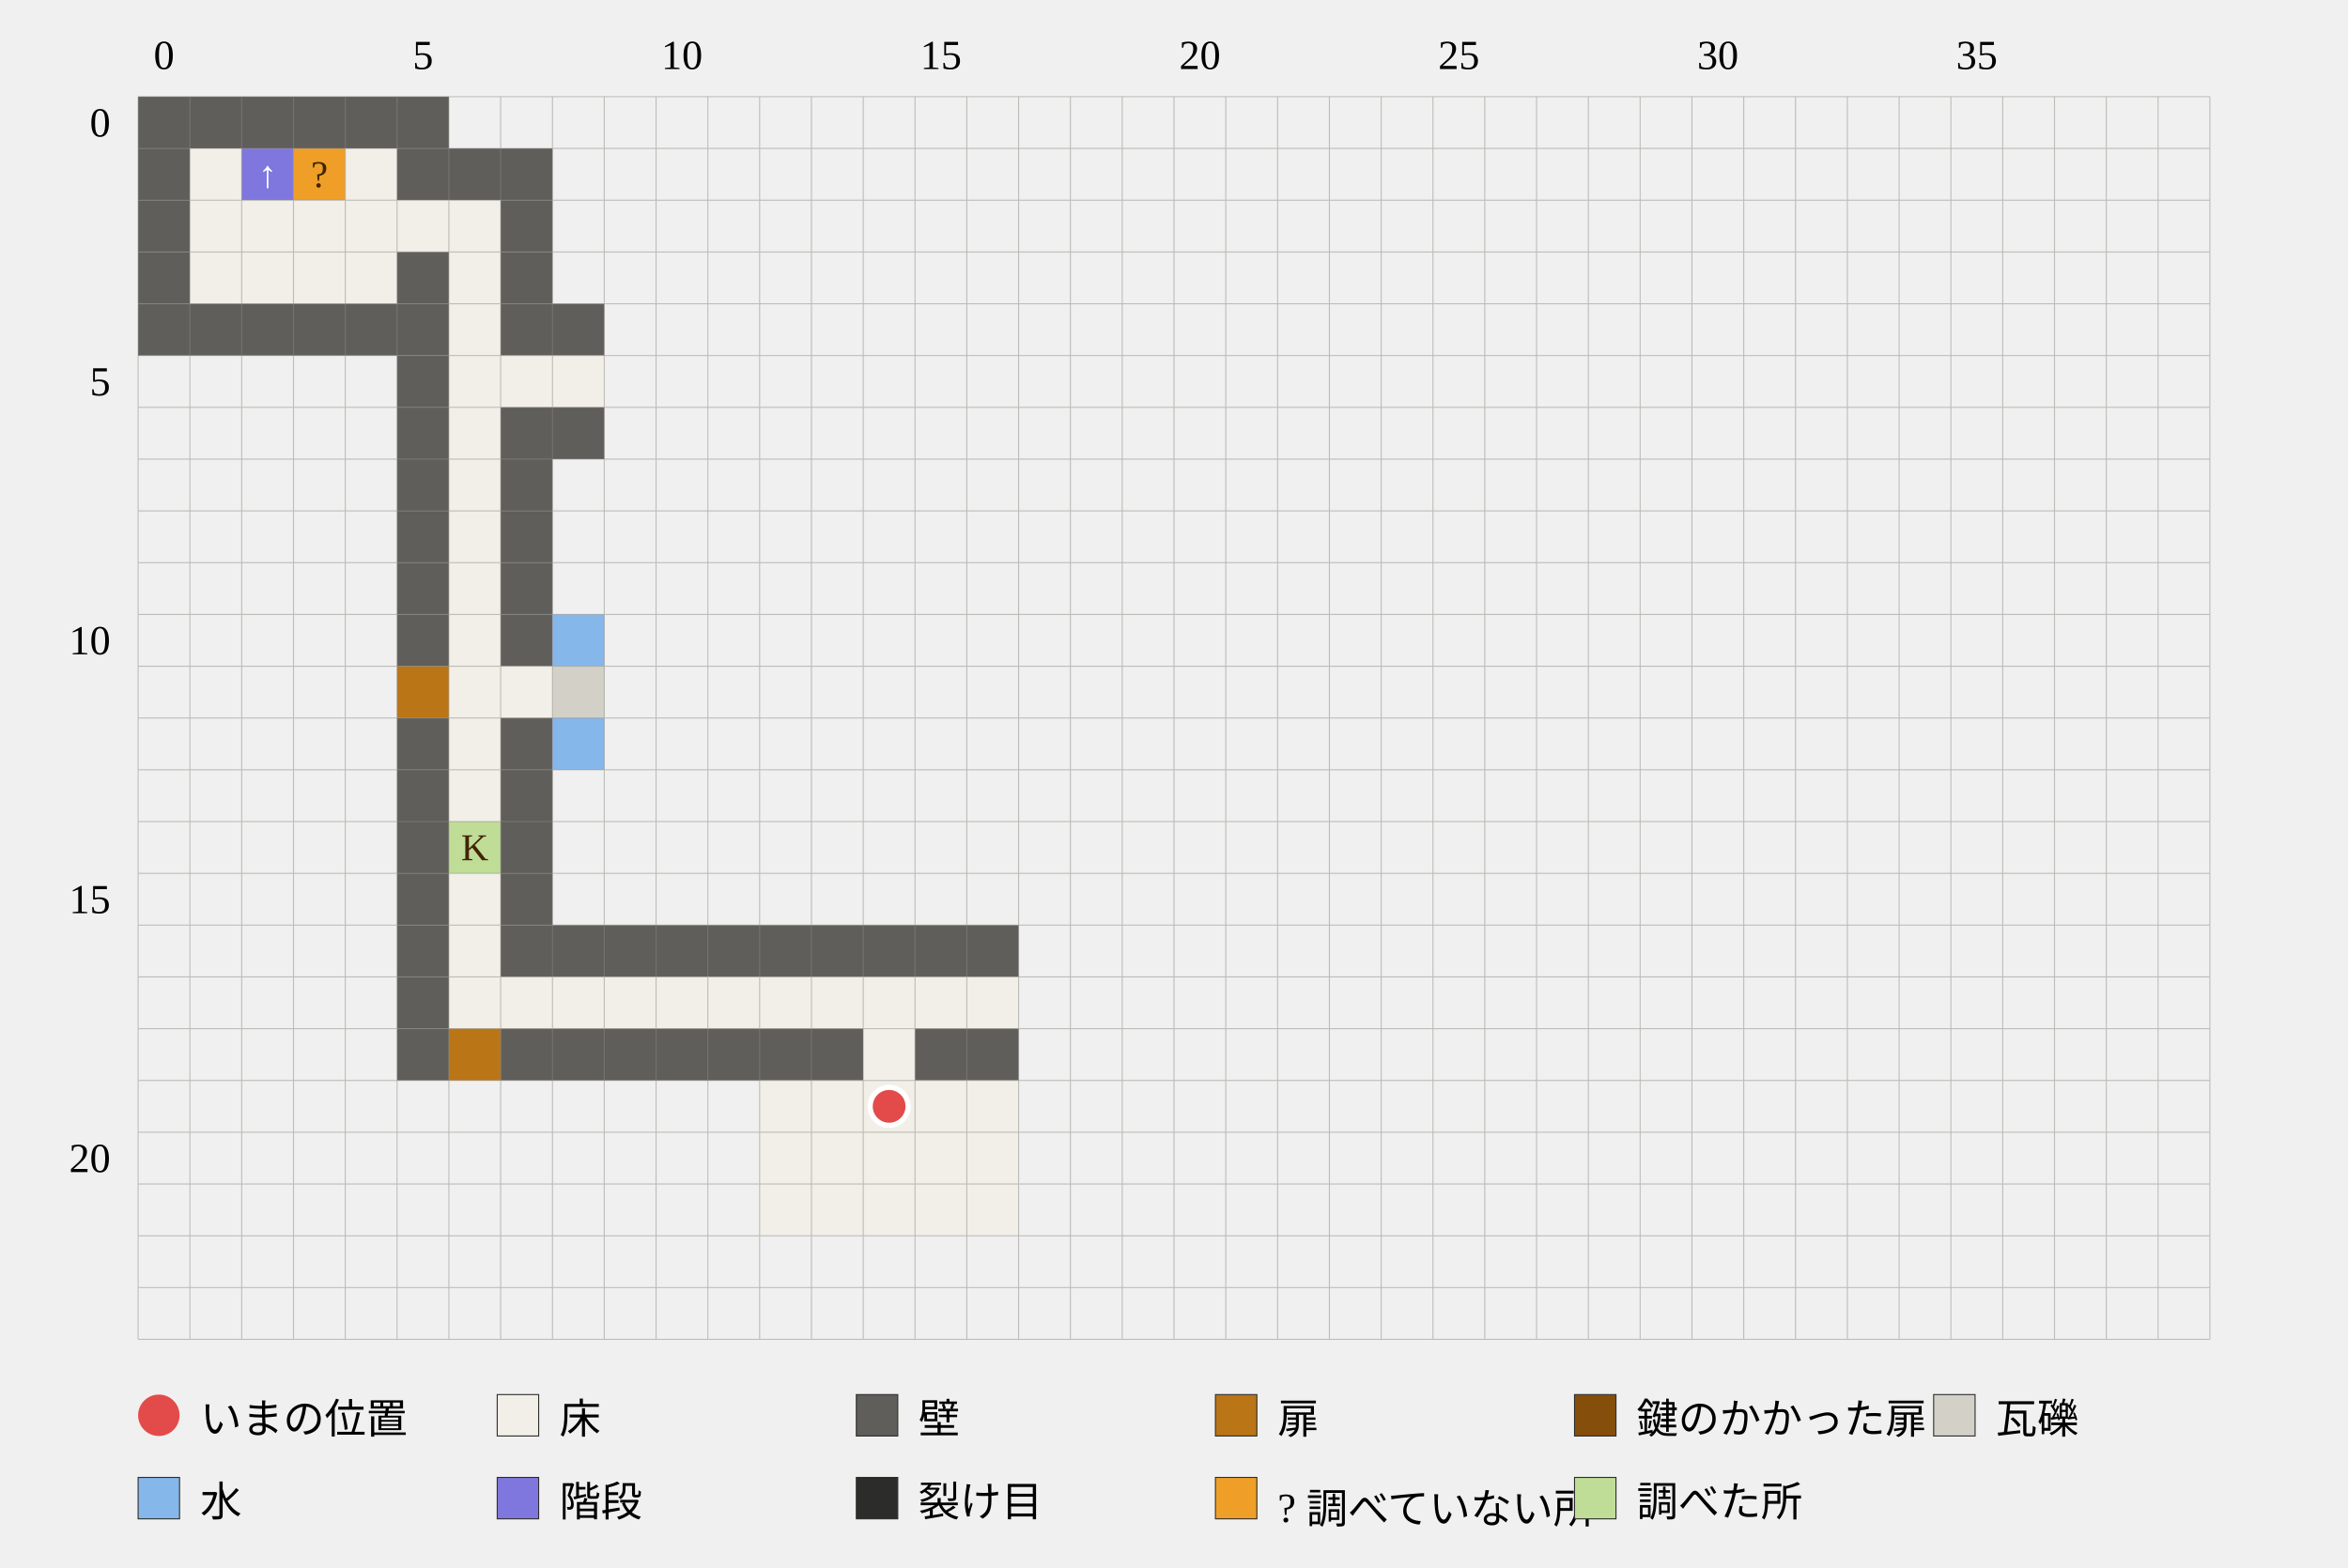
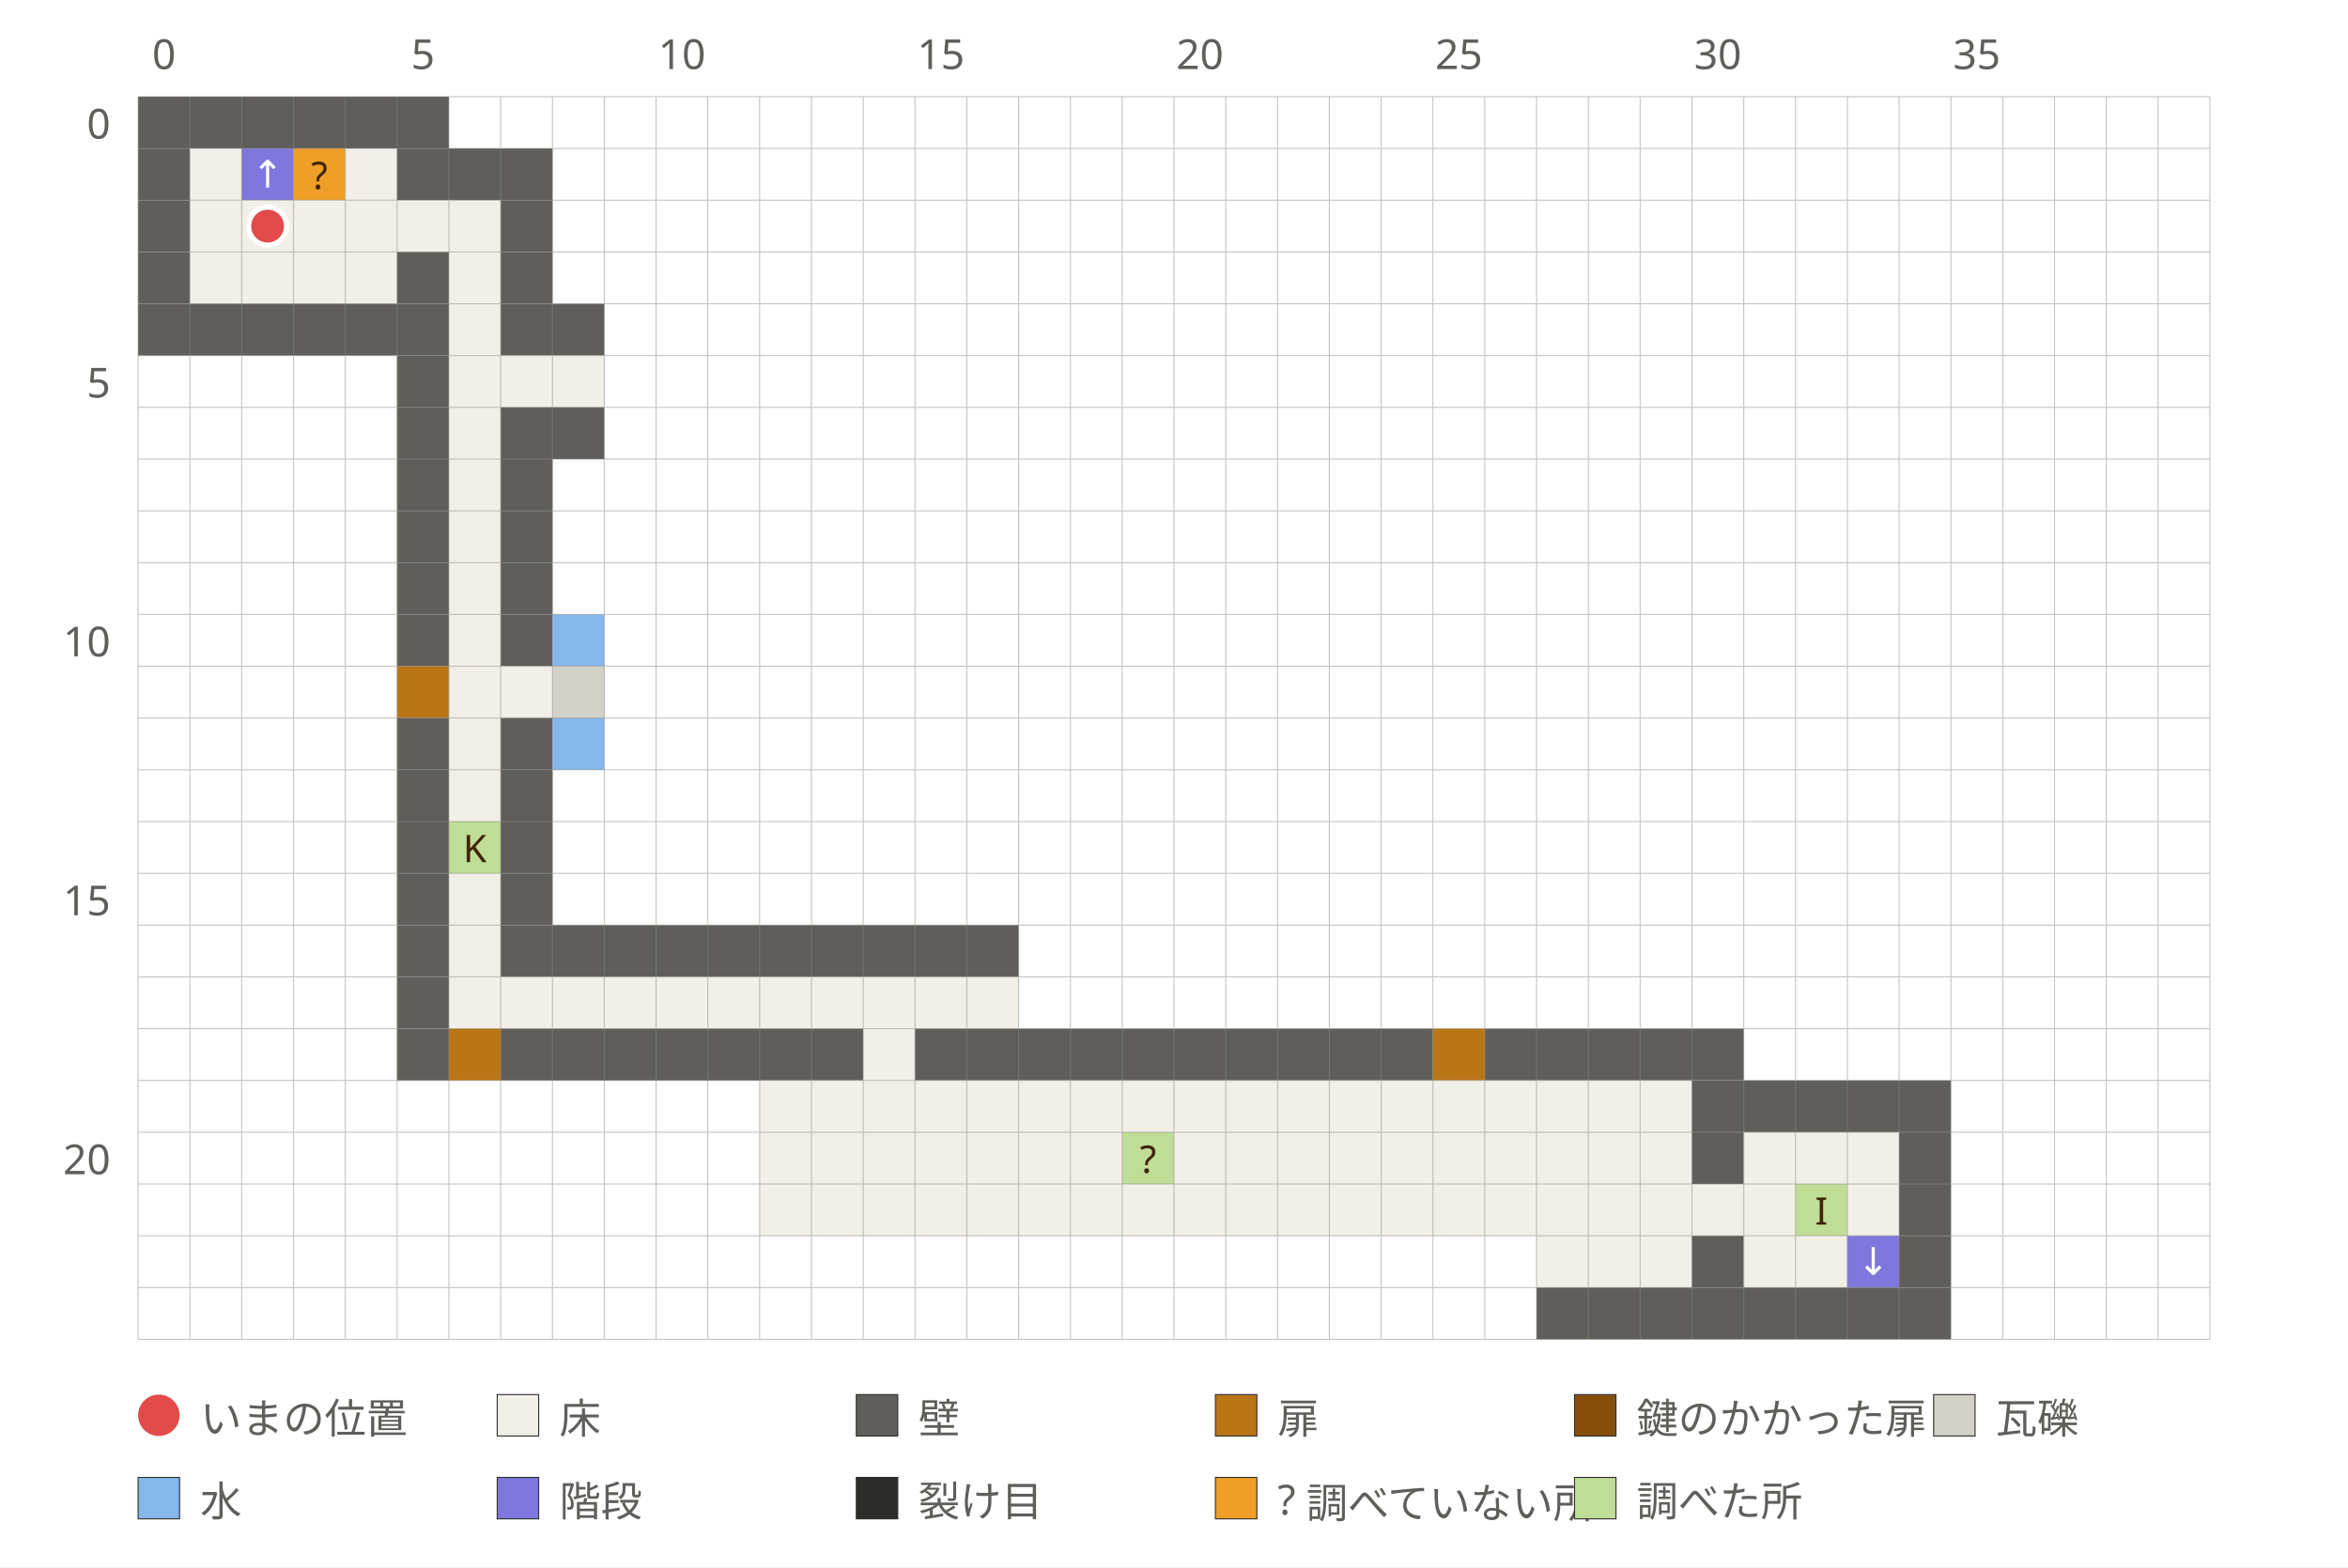
- <svg width="100%" viewBox="0 0 680 454" role="img">
+ <svg xmlns="http://www.w3.org/2000/svg" width="680" height="454" viewBox="0 0 680 454" role="img">
+   <style>text{font-family:sans-serif}.ts{font-size:12px;fill:#5F5E5A}.th{font-size:14px;font-weight:500}</style>
+   <rect x="0" y="0" width="680" height="454" fill="#FFFFFF" />
  <text class="ts" x="47.5" y="20" text-anchor="middle">0</text>
  <text class="ts" x="122.5" y="20" text-anchor="middle">5</text>
  <text class="ts" x="197.5" y="20" text-anchor="middle">10</text>
  <text class="ts" x="272.5" y="20" text-anchor="middle">15</text>
  <text class="ts" x="347.5" y="20" text-anchor="middle">20</text>
  <text class="ts" x="422.5" y="20" text-anchor="middle">25</text>
  <text class="ts" x="497.5" y="20" text-anchor="middle">30</text>
  <text class="ts" x="572.5" y="20" text-anchor="middle">35</text>
  <text class="ts" x="32" y="35.5" text-anchor="end" dominant-baseline="central">0</text>
  <text class="ts" x="32" y="110.5" text-anchor="end" dominant-baseline="central">5</text>
  <text class="ts" x="32" y="185.5" text-anchor="end" dominant-baseline="central">10</text>
  <text class="ts" x="32" y="260.5" text-anchor="end" dominant-baseline="central">15</text>
  <text class="ts" x="32" y="335.5" text-anchor="end" dominant-baseline="central">20</text>
  <rect x="40" y="28" width="90" height="15" fill="#5F5E5A" />
  <rect x="40" y="43" width="15" height="15" fill="#5F5E5A" />
  <rect x="55" y="43" width="15" height="15" fill="#F1EFE8" />
  <rect x="70" y="43" width="15" height="15" fill="#7F77DD" />
  <rect x="85" y="43" width="15" height="15" fill="#EF9F27" />
  <rect x="100" y="43" width="15" height="15" fill="#F1EFE8" />
  <rect x="115" y="43" width="45" height="15" fill="#5F5E5A" />
  <rect x="40" y="58" width="15" height="15" fill="#5F5E5A" />
  <rect x="55" y="58" width="90" height="15" fill="#F1EFE8" />
  <rect x="145" y="58" width="15" height="15" fill="#5F5E5A" />
  <rect x="40" y="73" width="15" height="15" fill="#5F5E5A" />
  <rect x="55" y="73" width="60" height="15" fill="#F1EFE8" />
  <rect x="115" y="73" width="15" height="15" fill="#5F5E5A" />
  <rect x="130" y="73" width="15" height="15" fill="#F1EFE8" />
  <rect x="145" y="73" width="15" height="15" fill="#5F5E5A" />
  <rect x="40" y="88" width="90" height="15" fill="#5F5E5A" />
  <rect x="130" y="88" width="15" height="15" fill="#F1EFE8" />
  <rect x="145" y="88" width="30" height="15" fill="#5F5E5A" />
  <rect x="115" y="103" width="15" height="15" fill="#5F5E5A" />
  <rect x="130" y="103" width="45" height="15" fill="#F1EFE8" />
  <rect x="115" y="118" width="15" height="15" fill="#5F5E5A" />
  <rect x="130" y="118" width="15" height="15" fill="#F1EFE8" />
  <rect x="145" y="118" width="30" height="15" fill="#5F5E5A" />
  <rect x="115" y="133" width="15" height="15" fill="#5F5E5A" />
  <rect x="130" y="133" width="15" height="15" fill="#F1EFE8" />
  <rect x="145" y="133" width="15" height="15" fill="#5F5E5A" />
  <rect x="115" y="148" width="15" height="15" fill="#5F5E5A" />
  <rect x="130" y="148" width="15" height="15" fill="#F1EFE8" />
  <rect x="145" y="148" width="15" height="15" fill="#5F5E5A" />
  <rect x="115" y="163" width="15" height="15" fill="#5F5E5A" />
  <rect x="130" y="163" width="15" height="15" fill="#F1EFE8" />
  <rect x="145" y="163" width="15" height="15" fill="#5F5E5A" />
  <rect x="115" y="178" width="15" height="15" fill="#5F5E5A" />
  <rect x="130" y="178" width="15" height="15" fill="#F1EFE8" />
  <rect x="145" y="178" width="15" height="15" fill="#5F5E5A" />
  <rect x="160" y="178" width="15" height="15" fill="#85B7EB" />
  <rect x="115" y="193" width="15" height="15" fill="#BA7517" />
  <rect x="130" y="193" width="30" height="15" fill="#F1EFE8" />
  <rect x="160" y="193" width="15" height="15" fill="#D3D1C7" />
  <rect x="115" y="208" width="15" height="15" fill="#5F5E5A" />
  <rect x="130" y="208" width="15" height="15" fill="#F1EFE8" />
  <rect x="145" y="208" width="15" height="15" fill="#5F5E5A" />
  <rect x="160" y="208" width="15" height="15" fill="#85B7EB" />
  <rect x="115" y="223" width="15" height="15" fill="#5F5E5A" />
  <rect x="130" y="223" width="15" height="15" fill="#F1EFE8" />
  <rect x="145" y="223" width="15" height="15" fill="#5F5E5A" />
  <rect x="115" y="238" width="15" height="15" fill="#5F5E5A" />
  <rect x="130" y="238" width="15" height="15" fill="#C0DD97" />
  <rect x="145" y="238" width="15" height="15" fill="#5F5E5A" />
  <rect x="115" y="253" width="15" height="15" fill="#5F5E5A" />
  <rect x="130" y="253" width="15" height="15" fill="#F1EFE8" />
  <rect x="145" y="253" width="15" height="15" fill="#5F5E5A" />
  <rect x="115" y="268" width="15" height="15" fill="#5F5E5A" />
  <rect x="130" y="268" width="15" height="15" fill="#F1EFE8" />
  <rect x="145" y="268" width="150" height="15" fill="#5F5E5A" />
  <rect x="115" y="283" width="15" height="15" fill="#5F5E5A" />
  <rect x="130" y="283" width="165" height="15" fill="#F1EFE8" />
  <rect x="115" y="298" width="15" height="15" fill="#5F5E5A" />
  <rect x="130" y="298" width="15" height="15" fill="#BA7517" />
  <rect x="145" y="298" width="105" height="15" fill="#5F5E5A" />
  <rect x="250" y="298" width="15" height="15" fill="#F1EFE8" />
-   <rect x="265" y="298" width="30" height="15" fill="#5F5E5A" />
-   <rect x="220" y="313" width="75" height="15" fill="#F1EFE8" />
-   <rect x="220" y="328" width="75" height="15" fill="#F1EFE8" />
-   <rect x="220" y="343" width="75" height="15" fill="#F1EFE8" />
+   <rect x="265" y="298" width="150" height="15" fill="#5F5E5A" />
+   <rect x="415" y="298" width="15" height="15" fill="#BA7517" />
+   <rect x="430" y="298" width="75" height="15" fill="#5F5E5A" />
+   <rect x="220" y="313" width="270" height="15" fill="#F1EFE8" />
+   <rect x="490" y="313" width="75" height="15" fill="#5F5E5A" />
+   <rect x="220" y="328" width="105" height="15" fill="#F1EFE8" />
+   <rect x="325" y="328" width="15" height="15" fill="#C0DD97" />
+   <rect x="340" y="328" width="150" height="15" fill="#F1EFE8" />
+   <rect x="490" y="328" width="15" height="15" fill="#5F5E5A" />
+   <rect x="505" y="328" width="45" height="15" fill="#F1EFE8" />
+   <rect x="550" y="328" width="15" height="15" fill="#5F5E5A" />
+   <rect x="220" y="343" width="300" height="15" fill="#F1EFE8" />
+   <rect x="520" y="343" width="15" height="15" fill="#C0DD97" />
+   <rect x="535" y="343" width="15" height="15" fill="#F1EFE8" />
+   <rect x="550" y="343" width="15" height="15" fill="#5F5E5A" />
+   <rect x="445" y="358" width="45" height="15" fill="#F1EFE8" />
+   <rect x="490" y="358" width="15" height="15" fill="#5F5E5A" />
+   <rect x="505" y="358" width="30" height="15" fill="#F1EFE8" />
+   <rect x="535" y="358" width="15" height="15" fill="#7F77DD" />
+   <rect x="550" y="358" width="15" height="15" fill="#5F5E5A" />
+   <rect x="445" y="373" width="120" height="15" fill="#5F5E5A" />
  <path d="M40 28V388M55 28V388M70 28V388M85 28V388M100 28V388M115 28V388M130 28V388M145 28V388M160 28V388M175 28V388M190 28V388M205 28V388M220 28V388M235 28V388M250 28V388M265 28V388M280 28V388M295 28V388M310 28V388M325 28V388M340 28V388M355 28V388M370 28V388M385 28V388M400 28V388M415 28V388M430 28V388M445 28V388M460 28V388M475 28V388M490 28V388M505 28V388M520 28V388M535 28V388M550 28V388M565 28V388M580 28V388M595 28V388M610 28V388M625 28V388M640 28V388M40 28H640M40 43H640M40 58H640M40 73H640M40 88H640M40 103H640M40 118H640M40 133H640M40 148H640M40 163H640M40 178H640M40 193H640M40 208H640M40 223H640M40 238H640M40 253H640M40 268H640M40 283H640M40 298H640M40 313H640M40 328H640M40 343H640M40 358H640M40 373H640M40 388H640" stroke="#888780" stroke-width="0.3" fill="none" opacity="0.5" />
  <text class="th" x="77.5" y="50.5" text-anchor="middle" dominant-baseline="central" style="fill:#FFFFFF;font-size:11px">↑</text>
  <text class="th" x="92.5" y="50.5" text-anchor="middle" dominant-baseline="central" style="fill:#412402;font-size:11px">?</text>
  <text class="th" x="137.5" y="245.5" text-anchor="middle" dominant-baseline="central" style="fill:#412402;font-size:11px">K</text>
-   <circle cx="257.5" cy="320.5" r="5.5" fill="#E24B4A" stroke="#FFFFFF" stroke-width="1.5" />
+   <text class="th" x="332.5" y="335.5" text-anchor="middle" dominant-baseline="central" style="fill:#412402;font-size:11px">?</text>
+   <text class="th" x="527.5" y="350.5" text-anchor="middle" dominant-baseline="central" style="fill:#412402;font-size:11px">I</text>
+   <text class="th" x="542.5" y="365.5" text-anchor="middle" dominant-baseline="central" style="fill:#FFFFFF;font-size:11px">↓</text>
+   <circle cx="77.5" cy="65.5" r="5.5" fill="#E24B4A" stroke="#FFFFFF" stroke-width="1.5" />
  <circle cx="46" cy="410" r="6" fill="#E24B4A" />
  <text class="ts" x="58" y="410" dominant-baseline="central">いまの位置</text>
  <rect x="144" y="404" width="12" height="12" fill="#F1EFE8" stroke="#2C2C2A" stroke-width="0.3" />
  <text class="ts" x="162" y="410" dominant-baseline="central">床</text>
  <rect x="248" y="404" width="12" height="12" fill="#5F5E5A" stroke="#2C2C2A" stroke-width="0.3" />
  <text class="ts" x="266" y="410" dominant-baseline="central">壁</text>
  <rect x="352" y="404" width="12" height="12" fill="#BA7517" stroke="#2C2C2A" stroke-width="0.3" />
  <text class="ts" x="370" y="410" dominant-baseline="central">扉</text>
  <rect x="456" y="404" width="12" height="12" fill="#854F0B" stroke="#2C2C2A" stroke-width="0.3" />
  <text class="ts" x="474" y="410" dominant-baseline="central">鍵のかかった扉</text>
  <rect x="560" y="404" width="12" height="12" fill="#D3D1C7" stroke="#2C2C2A" stroke-width="0.3" />
  <text class="ts" x="578" y="410" dominant-baseline="central">瓦礫</text>
  <rect x="40" y="428" width="12" height="12" fill="#85B7EB" stroke="#2C2C2A" stroke-width="0.3" />
  <text class="ts" x="58" y="434" dominant-baseline="central">水</text>
  <rect x="144" y="428" width="12" height="12" fill="#7F77DD" stroke="#2C2C2A" stroke-width="0.3" />
  <text class="ts" x="162" y="434" dominant-baseline="central">階段</text>
  <rect x="248" y="428" width="12" height="12" fill="#2C2C2A" stroke="#2C2C2A" stroke-width="0.3" />
  <text class="ts" x="266" y="434" dominant-baseline="central">裂け目</text>
  <rect x="352" y="428" width="12" height="12" fill="#EF9F27" stroke="#2C2C2A" stroke-width="0.3" />
  <text class="ts" x="370" y="434" dominant-baseline="central">? 調べていない所</text>
  <rect x="456" y="428" width="12" height="12" fill="#C0DD97" stroke="#2C2C2A" stroke-width="0.3" />
  <text class="ts" x="474" y="434" dominant-baseline="central">調べた所</text>
</svg>
